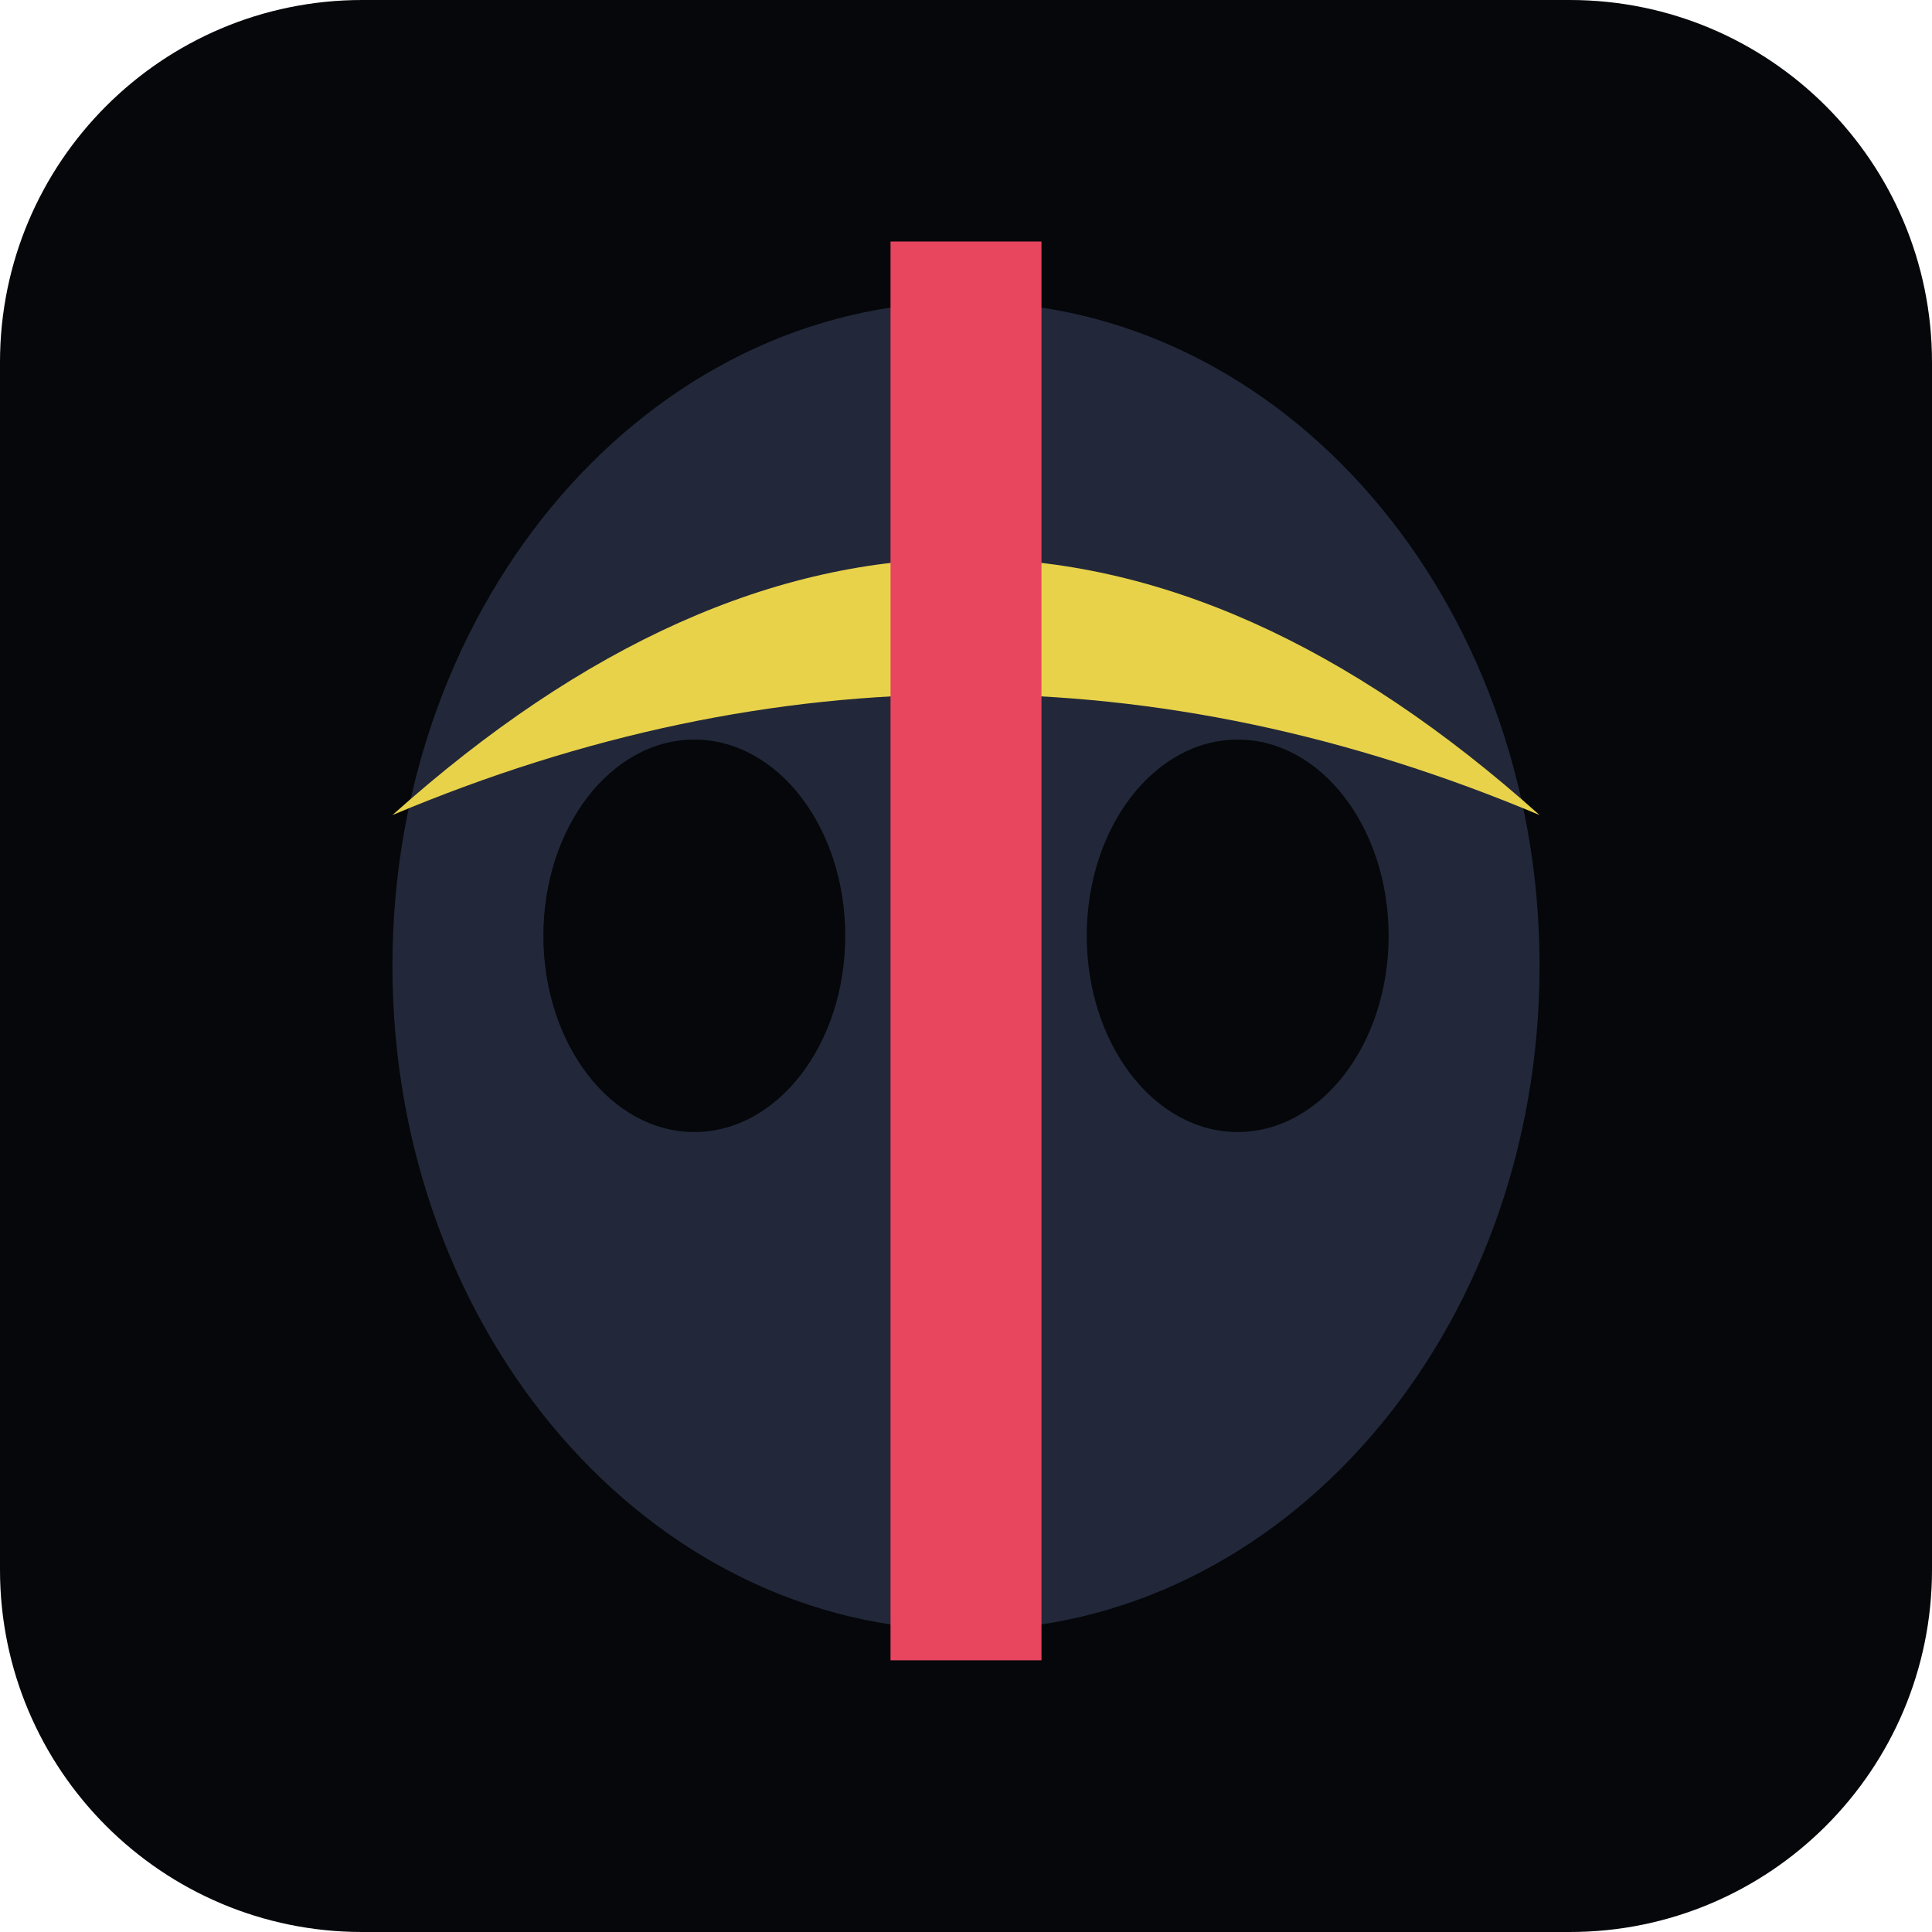
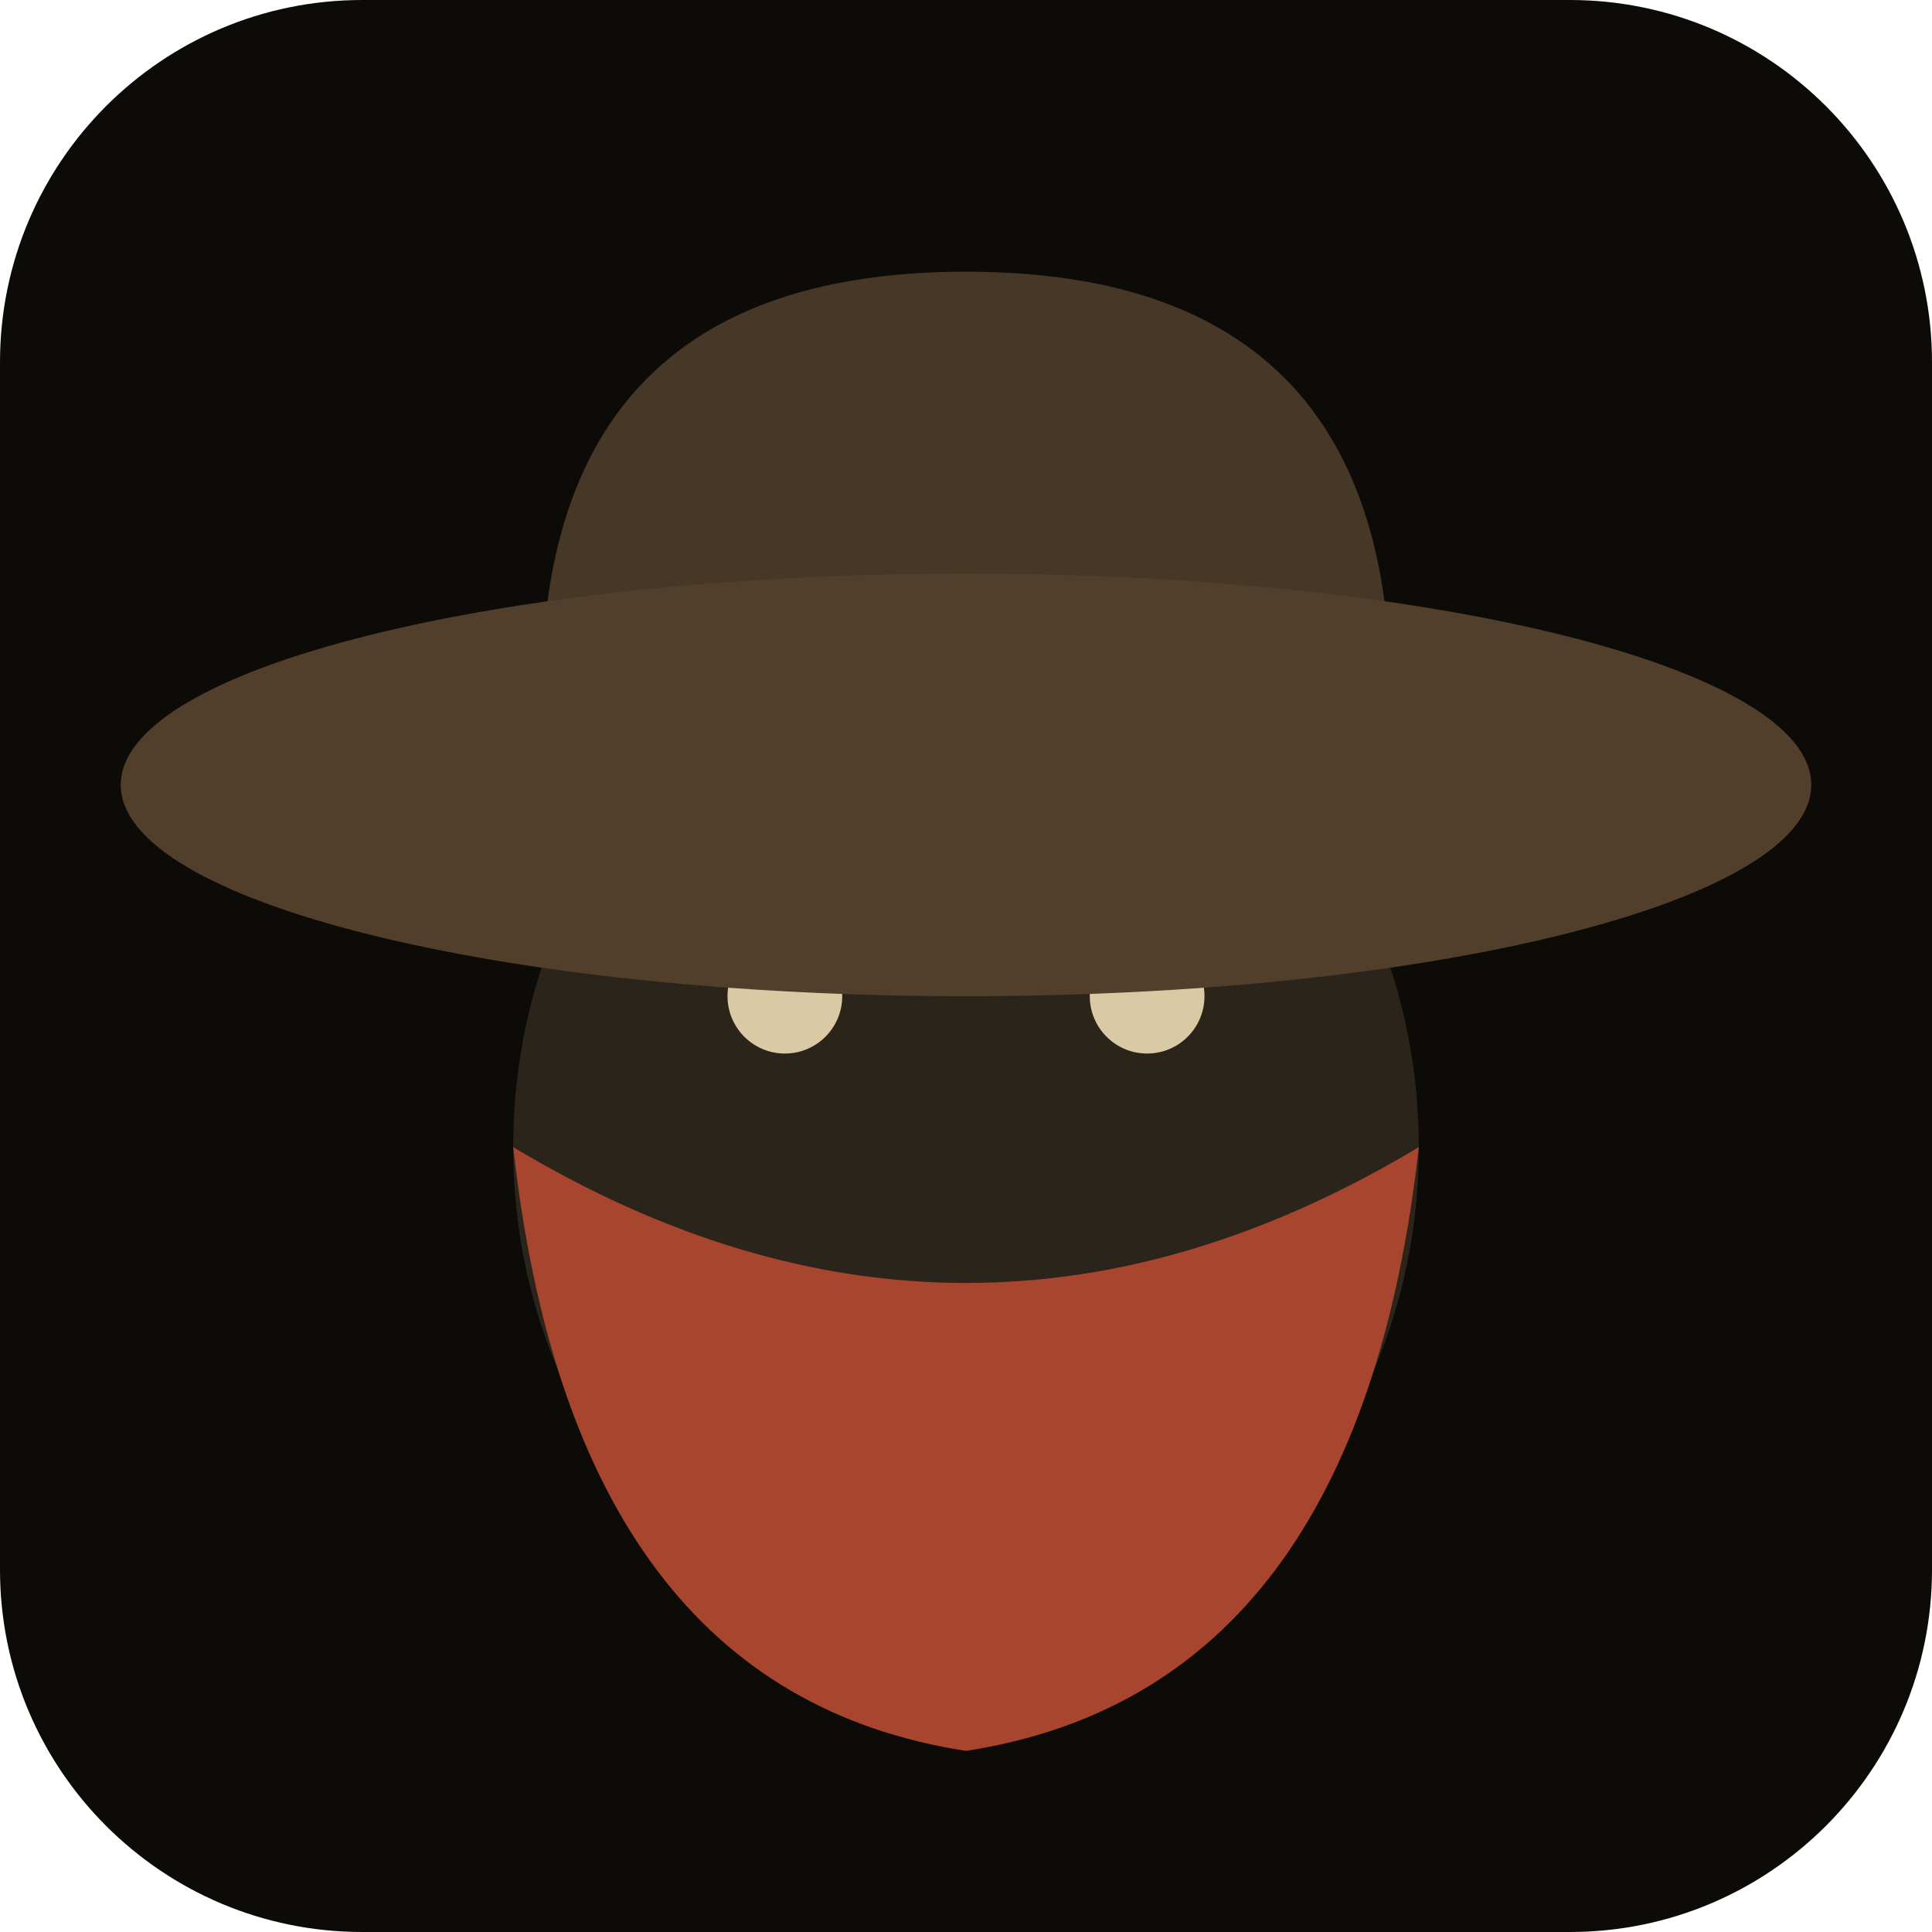
<svg xmlns="http://www.w3.org/2000/svg" viewBox="0 0 64 64">
-   <rect width="64" height="64" rx="12" fill="#05070a" />
-   <ellipse cx="32" cy="32" rx="19" ry="22" fill="#22283a" />
-   <path d="M13 27 Q32 10 51 27 Q32 19 13 27 Z" fill="#e8d24a" />
-   <path d="M32 8 L32 55" stroke="#e8455f" stroke-width="5" />
-   <ellipse cx="23" cy="31" rx="5" ry="6.5" fill="#05070a" />
-   <ellipse cx="41" cy="31" rx="5" ry="6.5" fill="#05070a" />
+   <rect width="64" height="64" rx="12" fill="#0d0b07" />
+   <ellipse cx="32" cy="38" rx="15" ry="17" fill="#2b241a" />
+   <path d="M17 38 q15 9 30 0 q-2 18 -15 20 q-13 -2 -15 -20 z" fill="#a8452f" />
+   <circle cx="26" cy="33" r="1.9" fill="#d9c9a4" />
+   <circle cx="38" cy="33" r="1.9" fill="#d9c9a4" />
+   <path d="M18 25 q-1 -16 14 -16 q15 0 14 16 z" fill="#463726" />
+   <ellipse cx="32" cy="26" rx="28" ry="7" fill="#513f2b" />
</svg>
